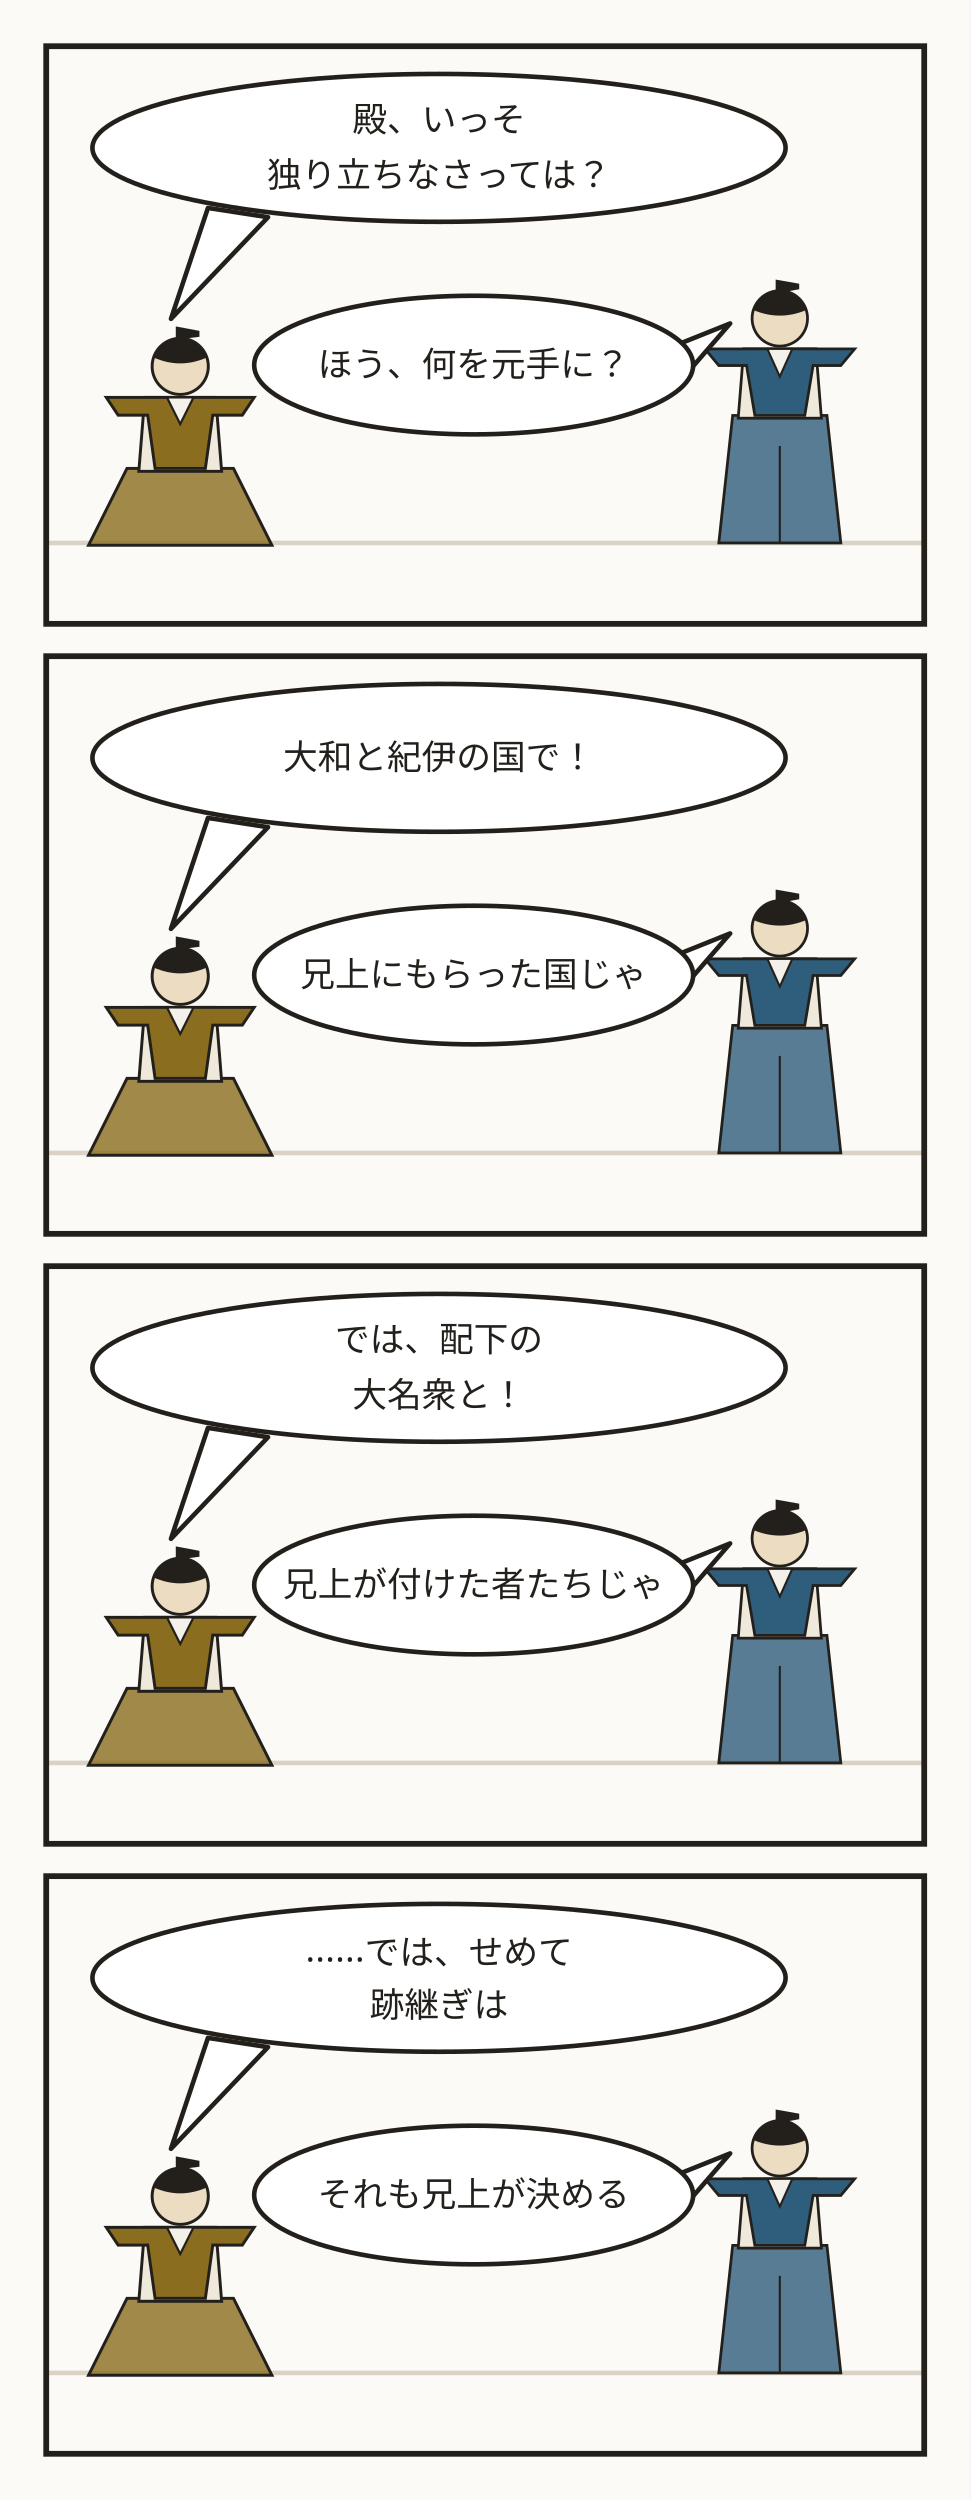
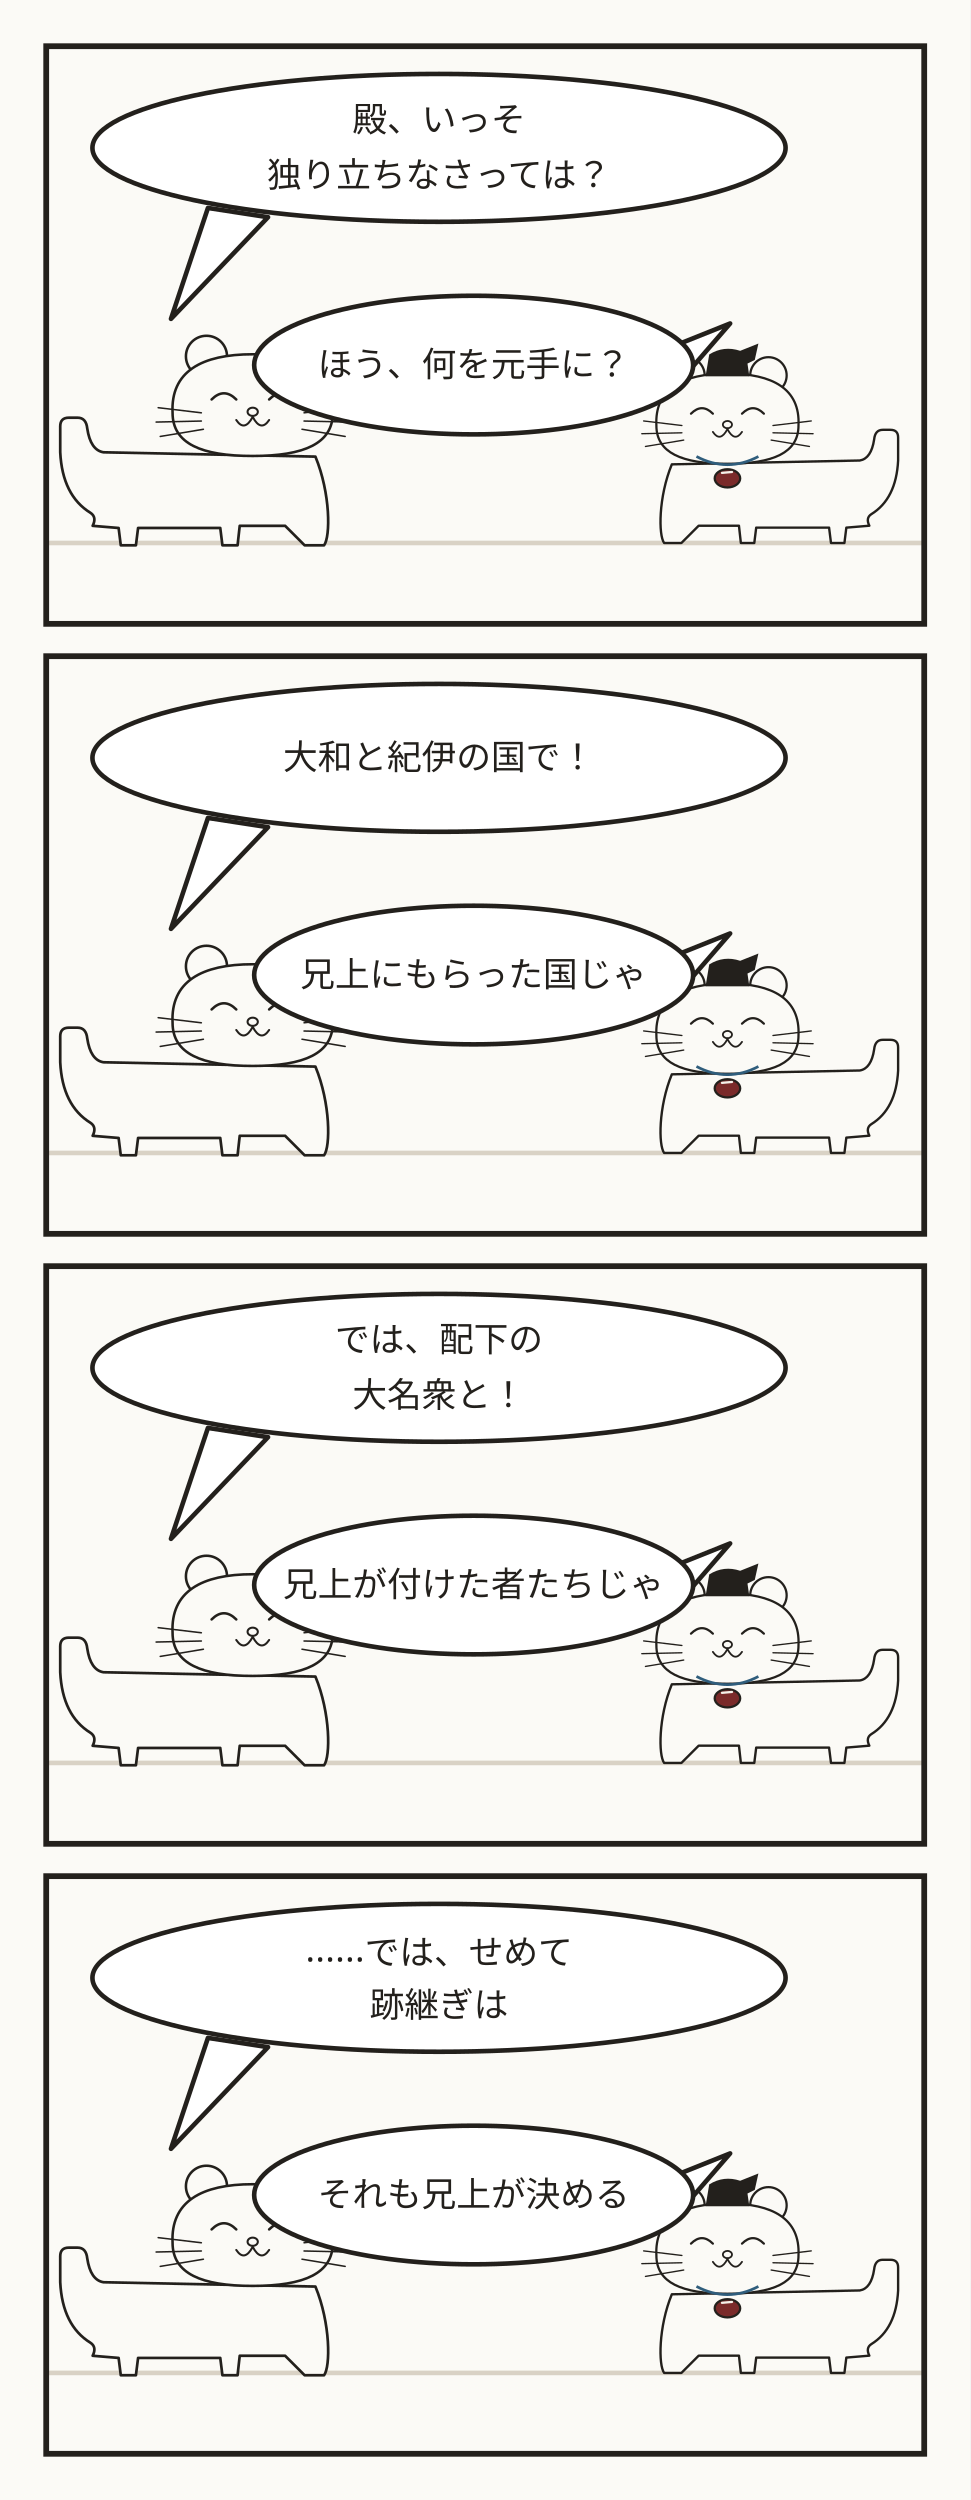
- <svg xmlns="http://www.w3.org/2000/svg" viewBox="0 0 420 1082" role="img" aria-label="四コマ漫画（創作）。一、家臣が「殿、いっそ独り立ちなさっては？」と言い、秀長が「ほう、何を元手に？」。二、家臣「大和と紀伊の国で！」、秀長「兄上にもらった国じゃ」。三、家臣「では、配下の大名衆と！」、秀長「兄上が付けた者たちじゃ」。四、家臣「……では、せめて跡継ぎは」、秀長「それも兄上が決める」">
+ <svg xmlns="http://www.w3.org/2000/svg" viewBox="0 0 420 1082" role="img" aria-label="四コマ漫画（創作）。一、家臣が「殿、いっそ独り立ちなさっては？」と言い、秀長が「ほう、何を元手に？」。二、家臣「大和と紀伊の国で！」、秀長「兄上にもらった国じゃ」。三、家臣「では、配下の大名衆と！」、秀長「兄上が付けた者たちじゃ」。四、家臣「……では、せめて跡継ぎは」、秀長「それも兄上が決める」。人物はみな服を着ない四つ足の猫のキャラ（ぱぱねこ）で描き。秀長は折烏帽子と首の小豆で見分ける">
  <defs>
-     <symbol id="st" viewBox="-60 -200 120 200" overflow="visible">
-       <path d="M-34,-92 L34,-92 L44,0 L-44,0 Z" fill="currentColor" fill-opacity="0.8" stroke="#23201c" stroke-width="2" />
-       <path d="M0,-70 V0" stroke="#23201c" stroke-width="1.5" />
-       <path d="M-26,-140 L26,-140 L30,-90 L-30,-90 Z" fill="#efe9dc" stroke="#23201c" stroke-width="2" />
-       <path d="M-54,-140 L54,-140 L44,-128 L24,-128 L18,-92 L-18,-92 L-24,-128 L-44,-128 Z" fill="currentColor" stroke="#23201c" stroke-width="2" />
-       <path d="M-9,-140 L0,-120 L9,-140 Z" fill="#f4f1ea" stroke="#23201c" stroke-width="1.5" />
-       <circle cx="0" cy="-162" r="20" fill="#ecdcc2" stroke="#23201c" stroke-width="2" />
-       <path d="M-19,-168 A20,20 0 0 1 19,-168 Q0,-160 -19,-168 Z" fill="#23201c" />
-       <path d="M-3,-180 L-3,-190 L14,-187 L14,-183 Z" fill="#23201c" />
-     </symbol>
-     <symbol id="bw" viewBox="-80 -110 160 110" overflow="visible">
-       <path d="M-30,-40 L50,-40 L62,0 L-50,0 Z" fill="currentColor" fill-opacity="0.8" stroke="#23201c" stroke-width="2" />
-       <path d="M12,-38 L44,-44 L4,-86 L-34,-74 Z" fill="currentColor" stroke="#23201c" stroke-width="2" />
-       <path d="M-34,-60 L-62,-8 L-44,-6 L-20,-52 Z" fill="currentColor" stroke="#23201c" stroke-width="2" />
-       <rect x="-70" y="-10" width="20" height="7" rx="3" fill="#ecdcc2" stroke="#23201c" stroke-width="1.5" />
-       <circle cx="-48" cy="-72" r="17" fill="#ecdcc2" stroke="#23201c" stroke-width="2" />
-       <path d="M-34,-84 A17,17 0 0 1 -36,-58 Q-44,-72 -34,-84 Z" fill="#23201c" />
-       <path d="M-30,-80 L-24,-90 L-20,-86 L-26,-76 Z" fill="#23201c" />
-     </symbol>
-     <symbol id="md" viewBox="130 110 140 300" overflow="visible">
-       <path d="M168,300 L158,398 L190,398 L198,312 L206,398 L238,398 L230,300 Z" fill="#4f4940" stroke="#23201c" stroke-width="2" />
-       <path d="M150,200 Q200,186 250,200 L240,306 L160,306 Z" fill="#cfdbe6" stroke="#23201c" stroke-width="2" />
-       <path d="M188,196 L200,214 L212,196" fill="none" stroke="#23201c" stroke-width="2" />
-       <path d="M152,204 L140,262 L186,262" fill="none" stroke="#23201c" stroke-width="2" stroke-linejoin="round" />
-       <path d="M248,204 L260,262 L214,262" fill="none" stroke="#23201c" stroke-width="2" stroke-linejoin="round" />
-       <rect x="170" y="238" width="60" height="42" rx="2" fill="#8a6d1f" stroke="#23201c" stroke-width="2" />
-       <path d="M200,238 V280" stroke="#efe2b8" stroke-width="2" />
-       <circle cx="182" cy="262" r="7" fill="#ecdcc2" stroke="#23201c" stroke-width="1.5" />
-       <circle cx="218" cy="262" r="7" fill="#ecdcc2" stroke="#23201c" stroke-width="1.5" />
-       <circle cx="200" cy="158" r="28" fill="#ecdcc2" stroke="#23201c" stroke-width="2" />
-       <path d="M172,156 Q170,126 200,124 Q232,124 229,154 Q214,140 186,146 Z" fill="#23201c" />
-     </symbol>
-     <symbol id="mk" viewBox="-70 -150 140 150" overflow="visible">
-       <path d="M-40,-96 L40,-96 L62,0 L-62,0 Z" fill="currentColor" fill-opacity="0.85" stroke="#23201c" stroke-width="2" />
-       <path d="M-40,-96 L30,-30" stroke="#efe2b8" stroke-width="6" />
-       <path d="M-9,-96 L0,-80 L9,-96 Z" fill="#f4f1ea" stroke="#23201c" stroke-width="1.5" />
-       <circle cx="0" cy="-117" r="19" fill="#ecdcc2" stroke="#23201c" stroke-width="2" />
-     </symbol>
-     <symbol id="ch" viewBox="-60 -200 120 200" overflow="visible">
-       <path d="M-30,-110 L30,-110 L40,0 L-40,0 Z" fill="currentColor" fill-opacity="0.8" stroke="#23201c" stroke-width="2" />
-       <path d="M-9,-110 L0,-92 L9,-110 Z" fill="#f4f1ea" stroke="#23201c" stroke-width="1.5" />
-       <path d="M-28,-104 L-52,-170 M28,-104 L52,-170" stroke="currentColor" stroke-width="14" stroke-linecap="round" />
-       <circle cx="-52" cy="-172" r="8" fill="#ecdcc2" stroke="#23201c" stroke-width="1.5" />
-       <circle cx="52" cy="-172" r="8" fill="#ecdcc2" stroke="#23201c" stroke-width="1.5" />
-       <circle cx="0" cy="-132" r="20" fill="#ecdcc2" stroke="#23201c" stroke-width="2" />
-       <path d="M-19,-138 A20,20 0 0 1 19,-138 Q0,-130 -19,-138 Z" fill="#23201c" />
-       <path d="M-3,-150 L-3,-158 L10,-156 L10,-152 Z" fill="#23201c" />
-       <path d="M-8,-124 Q0,-116 8,-124" fill="none" stroke="#23201c" stroke-width="2" />
-     </symbol>
-     <symbol id="sz" viewBox="-70 -150 140 150" overflow="visible">
-       <path d="M-36,-52 L36,-52 L62,0 L-62,0 Z" fill="currentColor" fill-opacity="0.8" stroke="#23201c" stroke-width="2" />
-       <path d="M-24,-100 L24,-100 L28,-50 L-28,-50 Z" fill="#efe9dc" stroke="#23201c" stroke-width="2" />
-       <path d="M-50,-100 L50,-100 L42,-88 L22,-88 L17,-52 L-17,-52 L-22,-88 L-42,-88 Z" fill="currentColor" stroke="#23201c" stroke-width="2" />
-       <path d="M-9,-100 L0,-82 L9,-100 Z" fill="#f4f1ea" stroke="#23201c" stroke-width="1.5" />
-       <circle cx="0" cy="-121" r="19" fill="#ecdcc2" stroke="#23201c" stroke-width="2" />
-       <path d="M-18,-127 A19,19 0 0 1 18,-127 Q0,-119 -18,-127 Z" fill="#23201c" />
-       <path d="M-3,-139 L-3,-148 L13,-145 L13,-141 Z" fill="#23201c" />
-     </symbol>
+     <g id="pn-head">
+       <circle cx="-45" cy="-45" r="20" fill="#fbfaf6" stroke="#23201c" stroke-width="2.5" />
+       <circle cx="45" cy="-45" r="20" fill="#fbfaf6" stroke="#23201c" stroke-width="2.5" />
+       <path d="M-78,10 C-80,-30 -50,-47 0,-47 C50,-47 80,-30 78,10 C78,40 50,52 0,52 C-50,52 -78,40 -78,10 Z" fill="#fbfaf6" stroke="#23201c" stroke-width="2.5" />
+       <path d="M-40,-3 Q-28,-15 -16,-3 M16,-3 Q28,-15 40,-3" fill="none" stroke="#23201c" stroke-width="2.5" stroke-linecap="round" />
+       <ellipse cx="0" cy="9" rx="5" ry="4" fill="none" stroke="#23201c" stroke-width="2" />
+       <path d="M-16,17 Q-8,29 0,14 Q8,29 16,17" fill="none" stroke="#23201c" stroke-width="2" stroke-linecap="round" />
+       <path d="M-50,10 L-92,5 M-50,18 L-94,19 M-48,26 L-90,33 M50,10 L92,5 M50,18 L94,19 M48,26 L90,33" stroke="#23201c" stroke-width="1.5" stroke-linecap="round" />
+     </g>
+     <g id="pn-base">
+       <path d="M-109,-82 C-123,-48 -123,-8 -117,0 L-99,0 L-81,-18 L-39,-18 L-37,0 L-23,0 L-21,-16 L55,-16 L57,0 L71,0 L73,-16 L97,-18 Q93,-26 99,-30 Q125,-46 127,-86 L127,-110 Q127,-118 119,-118 L111,-118 Q103,-118 102,-108 Q99,-88 87,-86 Z" fill="#fbfaf6" stroke="#23201c" stroke-width="2.5" stroke-linejoin="round" />
+       <use href="#pn-head" transform="translate(-51,-132) scale(0.95)" />
+     </g>
  </defs>
  <rect width="420" height="1082" fill="#fbfaf6" />
  <g font-family="'Noto Serif JP','Yu Mincho','Hiragino Mincho ProN',serif" text-anchor="middle" fill="#23201c">
    <rect x="20" y="20" width="380" height="250" fill="#fbfaf6" />
    <path d="M20,235 H400" stroke="#d9d2c5" stroke-width="2" />
-     <use href="#sz" x="30" y="140" width="96" height="96" color="#8a6d1f" />
-     <use href="#st" x="300" y="115" width="75" height="120" color="#2f5d7c" />
+     <g transform="translate(85.5,236.0) scale(-0.468,0.468)">
+       <use href="#pn-base" />
+     </g>
+     <g transform="translate(336.0,235.0) scale(0.415,0.415)">
+       <use href="#pn-base" />
+       <g transform="translate(-51,-132) scale(0.95)">
+         <path d="M-24,-44 L-20,-68 Q-4,-78 14,-72 L34,-80 L30,-62 L22,-58 L24,-44 Z" fill="#23201c" />
+         <path d="M-34,44 Q0,62 34,44" fill="none" stroke="#2f5d7c" stroke-width="3" />
+         <ellipse cx="0" cy="68" rx="14" ry="10" fill="#7a2a2a" stroke="#23201c" stroke-width="2.5" />
+         <path d="M-6,62 L5,61" stroke="#f4f1ea" stroke-width="2.5" stroke-linecap="round" />
+       </g>
+     </g>
    <path d="M90,90 L74,138 L116,94 Z" fill="#fff" stroke="#23201c" stroke-width="2" stroke-linejoin="round" />
    <ellipse cx="190" cy="64" rx="150" ry="32" fill="#fff" stroke="#23201c" stroke-width="2" />
    <text x="190" y="57" font-size="15">殿、いっそ</text>
    <text x="190" y="81" font-size="15">独り立ちなさっては？</text>
    <path d="M286,152 L316,140 L290,170 Z" fill="#fff" stroke="#23201c" stroke-width="2" stroke-linejoin="round" />
    <ellipse cx="205" cy="158" rx="95" ry="30" fill="#fff" stroke="#23201c" stroke-width="2" />
    <text x="205" y="163" font-size="15">ほう、何を元手に？</text>
    <rect x="20" y="20" width="380" height="250" fill="none" stroke="#23201c" stroke-width="2.5" />
    <rect x="20" y="284" width="380" height="250" fill="#fbfaf6" />
    <path d="M20,499 H400" stroke="#d9d2c5" stroke-width="2" />
-     <use href="#sz" x="30" y="404" width="96" height="96" color="#8a6d1f" />
-     <use href="#st" x="300" y="379" width="75" height="120" color="#2f5d7c" />
+     <g transform="translate(85.5,500.0) scale(-0.468,0.468)">
+       <use href="#pn-base" />
+     </g>
+     <g transform="translate(336.0,499.0) scale(0.415,0.415)">
+       <use href="#pn-base" />
+       <g transform="translate(-51,-132) scale(0.95)">
+         <path d="M-24,-44 L-20,-68 Q-4,-78 14,-72 L34,-80 L30,-62 L22,-58 L24,-44 Z" fill="#23201c" />
+         <path d="M-34,44 Q0,62 34,44" fill="none" stroke="#2f5d7c" stroke-width="3" />
+         <ellipse cx="0" cy="68" rx="14" ry="10" fill="#7a2a2a" stroke="#23201c" stroke-width="2.5" />
+         <path d="M-6,62 L5,61" stroke="#f4f1ea" stroke-width="2.5" stroke-linecap="round" />
+       </g>
+     </g>
    <path d="M90,354 L74,402 L116,358 Z" fill="#fff" stroke="#23201c" stroke-width="2" stroke-linejoin="round" />
    <ellipse cx="190" cy="328" rx="150" ry="32" fill="#fff" stroke="#23201c" stroke-width="2" />
    <text x="190" y="333" font-size="15">大和と紀伊の国で！</text>
    <path d="M286,416 L316,404 L290,434 Z" fill="#fff" stroke="#23201c" stroke-width="2" stroke-linejoin="round" />
    <ellipse cx="205" cy="422" rx="95" ry="30" fill="#fff" stroke="#23201c" stroke-width="2" />
    <text x="205" y="427" font-size="15">兄上にもらった国じゃ</text>
    <rect x="20" y="284" width="380" height="250" fill="none" stroke="#23201c" stroke-width="2.5" />
    <rect x="20" y="548" width="380" height="250" fill="#fbfaf6" />
    <path d="M20,763 H400" stroke="#d9d2c5" stroke-width="2" />
-     <use href="#sz" x="30" y="668" width="96" height="96" color="#8a6d1f" />
-     <use href="#st" x="300" y="643" width="75" height="120" color="#2f5d7c" />
+     <g transform="translate(85.5,764.0) scale(-0.468,0.468)">
+       <use href="#pn-base" />
+     </g>
+     <g transform="translate(336.0,763.0) scale(0.415,0.415)">
+       <use href="#pn-base" />
+       <g transform="translate(-51,-132) scale(0.95)">
+         <path d="M-24,-44 L-20,-68 Q-4,-78 14,-72 L34,-80 L30,-62 L22,-58 L24,-44 Z" fill="#23201c" />
+         <path d="M-34,44 Q0,62 34,44" fill="none" stroke="#2f5d7c" stroke-width="3" />
+         <ellipse cx="0" cy="68" rx="14" ry="10" fill="#7a2a2a" stroke="#23201c" stroke-width="2.5" />
+         <path d="M-6,62 L5,61" stroke="#f4f1ea" stroke-width="2.5" stroke-linecap="round" />
+       </g>
+     </g>
    <path d="M90,618 L74,666 L116,622 Z" fill="#fff" stroke="#23201c" stroke-width="2" stroke-linejoin="round" />
    <ellipse cx="190" cy="592" rx="150" ry="32" fill="#fff" stroke="#23201c" stroke-width="2" />
    <text x="190" y="585" font-size="15">では、配下の</text>
    <text x="190" y="609" font-size="15">大名衆と！</text>
    <path d="M286,680 L316,668 L290,698 Z" fill="#fff" stroke="#23201c" stroke-width="2" stroke-linejoin="round" />
    <ellipse cx="205" cy="686" rx="95" ry="30" fill="#fff" stroke="#23201c" stroke-width="2" />
    <text x="205" y="691" font-size="15">兄上が付けた者たちじゃ</text>
    <rect x="20" y="548" width="380" height="250" fill="none" stroke="#23201c" stroke-width="2.5" />
    <rect x="20" y="812" width="380" height="250" fill="#fbfaf6" />
    <path d="M20,1027 H400" stroke="#d9d2c5" stroke-width="2" />
-     <use href="#sz" x="30" y="932" width="96" height="96" color="#8a6d1f" />
-     <use href="#st" x="300" y="907" width="75" height="120" color="#2f5d7c" />
+     <g transform="translate(85.5,1028.0) scale(-0.468,0.468)">
+       <use href="#pn-base" />
+     </g>
+     <g transform="translate(336.0,1027.0) scale(0.415,0.415)">
+       <use href="#pn-base" />
+       <g transform="translate(-51,-132) scale(0.95)">
+         <path d="M-24,-44 L-20,-68 Q-4,-78 14,-72 L34,-80 L30,-62 L22,-58 L24,-44 Z" fill="#23201c" />
+         <path d="M-34,44 Q0,62 34,44" fill="none" stroke="#2f5d7c" stroke-width="3" />
+         <ellipse cx="0" cy="68" rx="14" ry="10" fill="#7a2a2a" stroke="#23201c" stroke-width="2.5" />
+         <path d="M-6,62 L5,61" stroke="#f4f1ea" stroke-width="2.5" stroke-linecap="round" />
+       </g>
+     </g>
    <path d="M90,882 L74,930 L116,886 Z" fill="#fff" stroke="#23201c" stroke-width="2" stroke-linejoin="round" />
    <ellipse cx="190" cy="856" rx="150" ry="32" fill="#fff" stroke="#23201c" stroke-width="2" />
    <text x="190" y="849" font-size="15">……では、せめて</text>
    <text x="190" y="873" font-size="15">跡継ぎは</text>
    <path d="M286,944 L316,932 L290,962 Z" fill="#fff" stroke="#23201c" stroke-width="2" stroke-linejoin="round" />
    <ellipse cx="205" cy="950" rx="95" ry="30" fill="#fff" stroke="#23201c" stroke-width="2" />
    <text x="205" y="955" font-size="15">それも兄上が決める</text>
    <rect x="20" y="812" width="380" height="250" fill="none" stroke="#23201c" stroke-width="2.5" />
  </g>
</svg>
